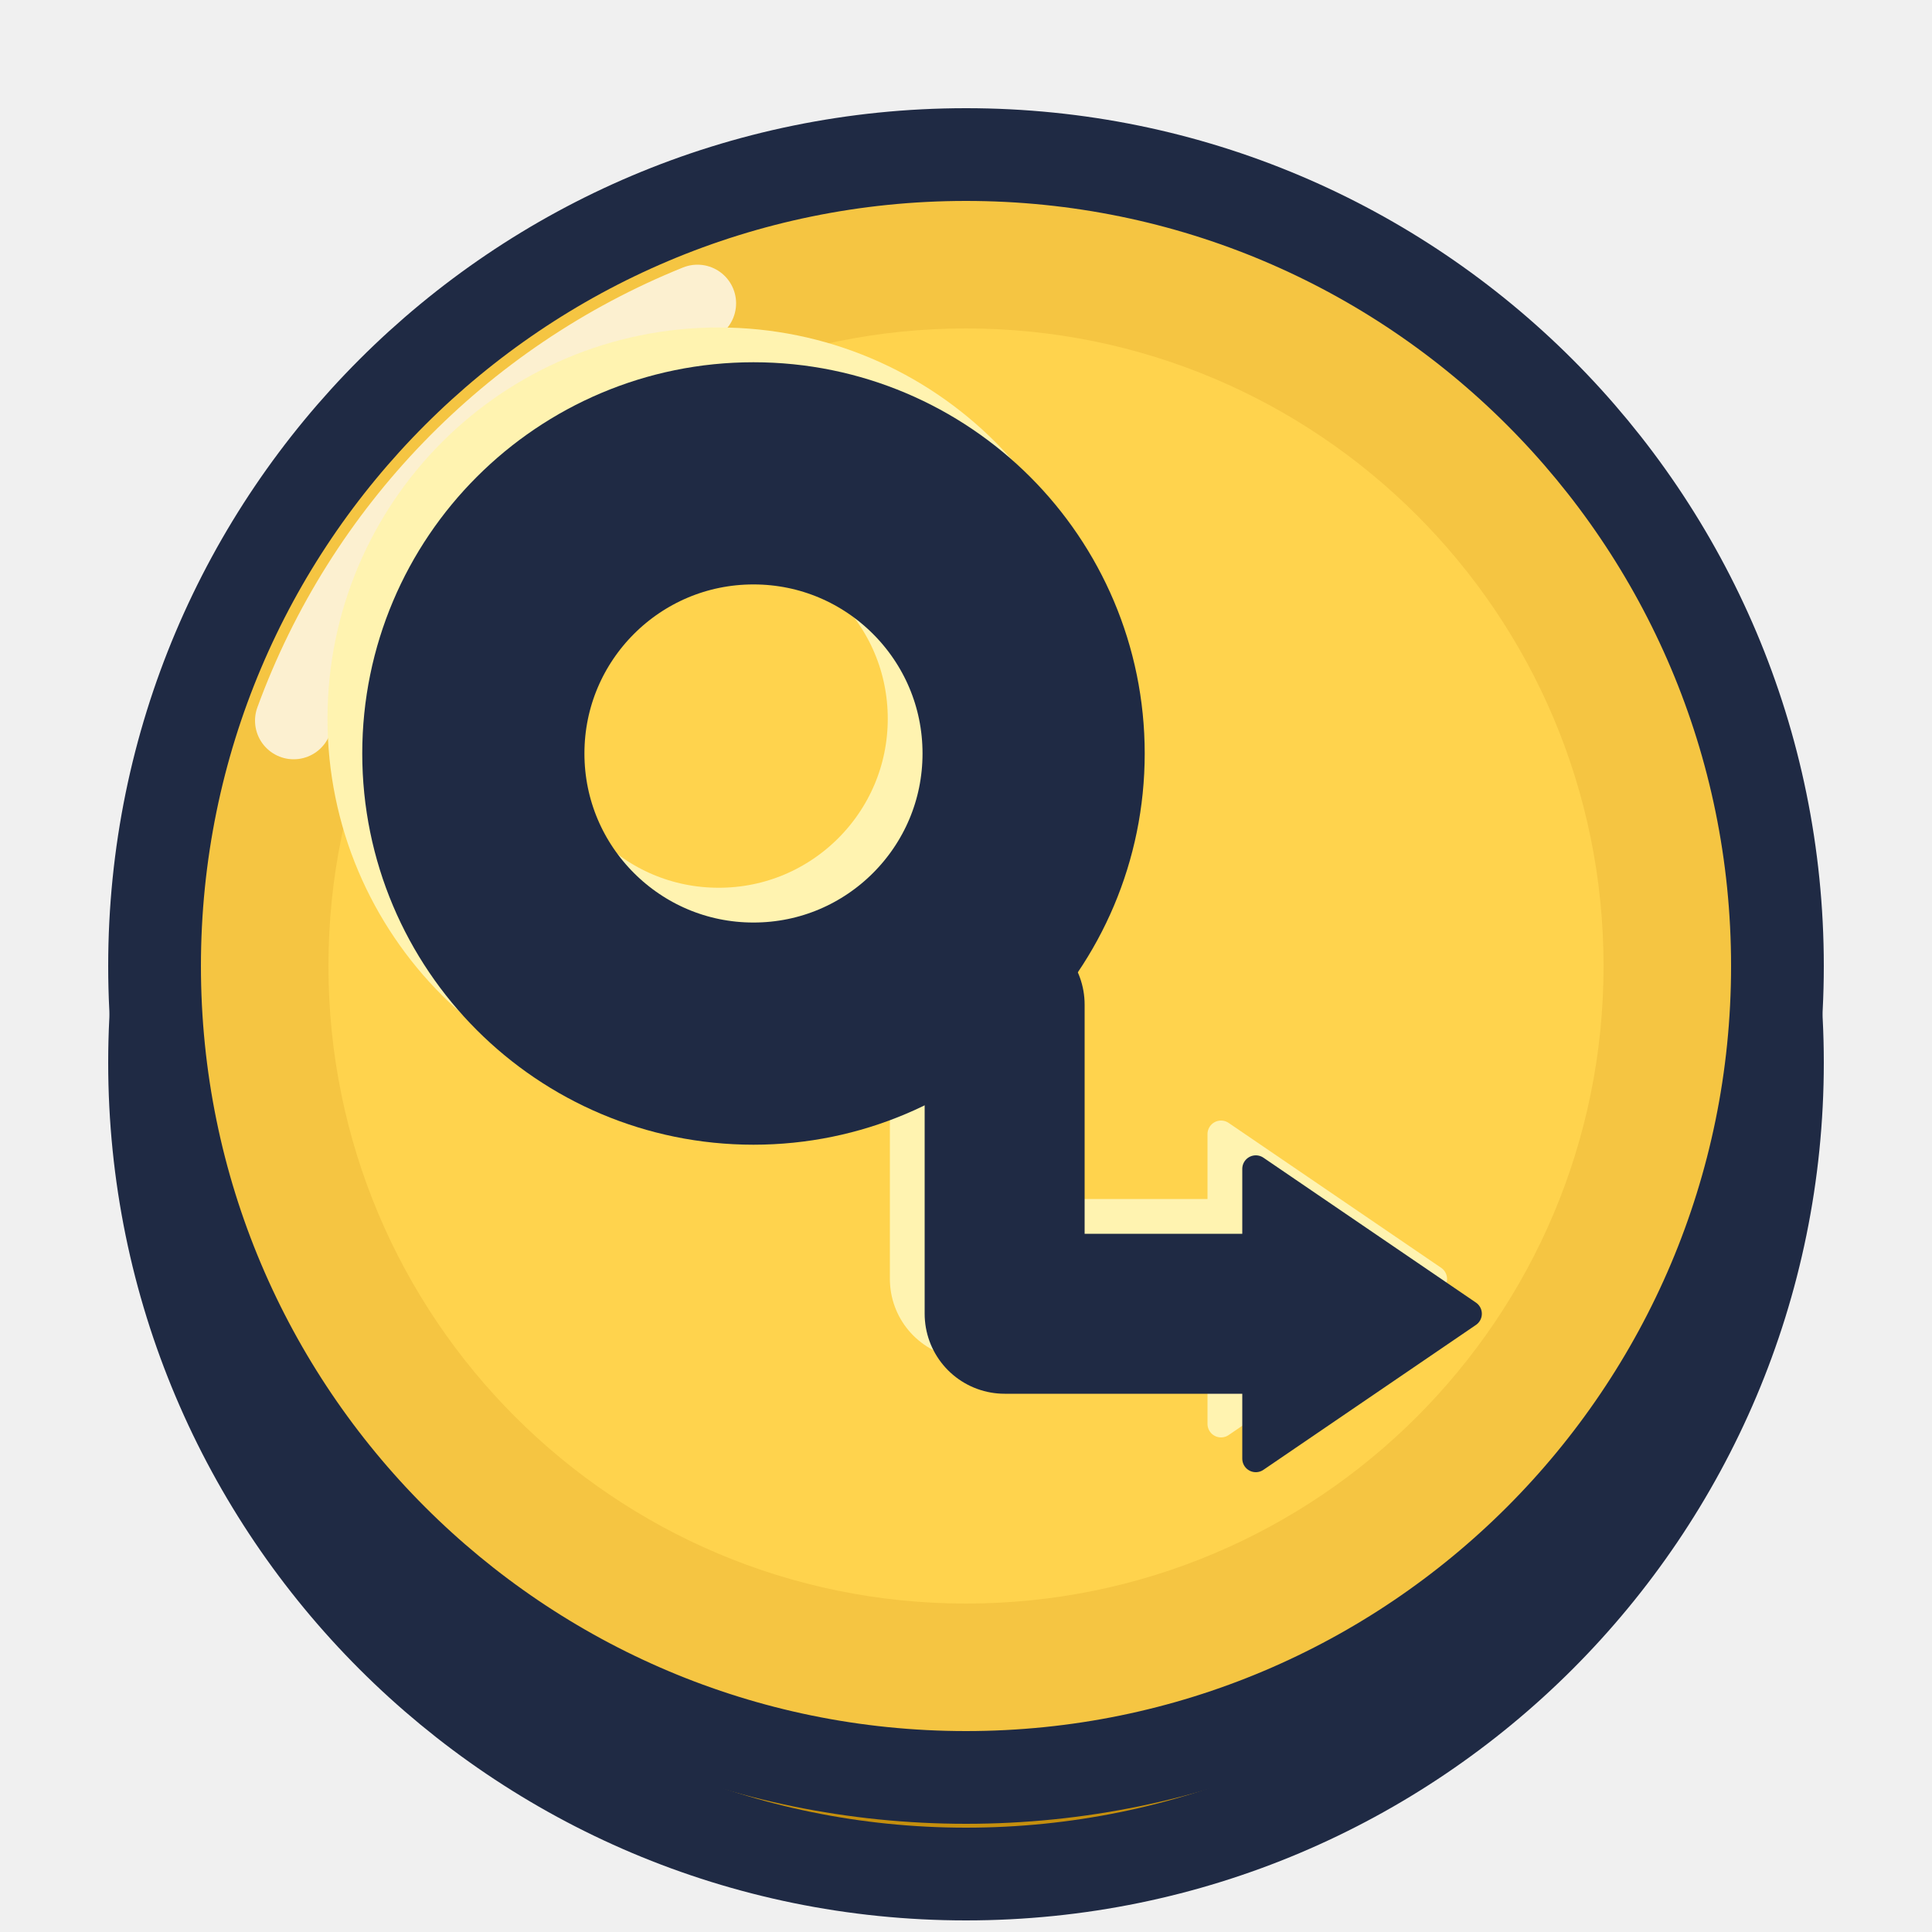
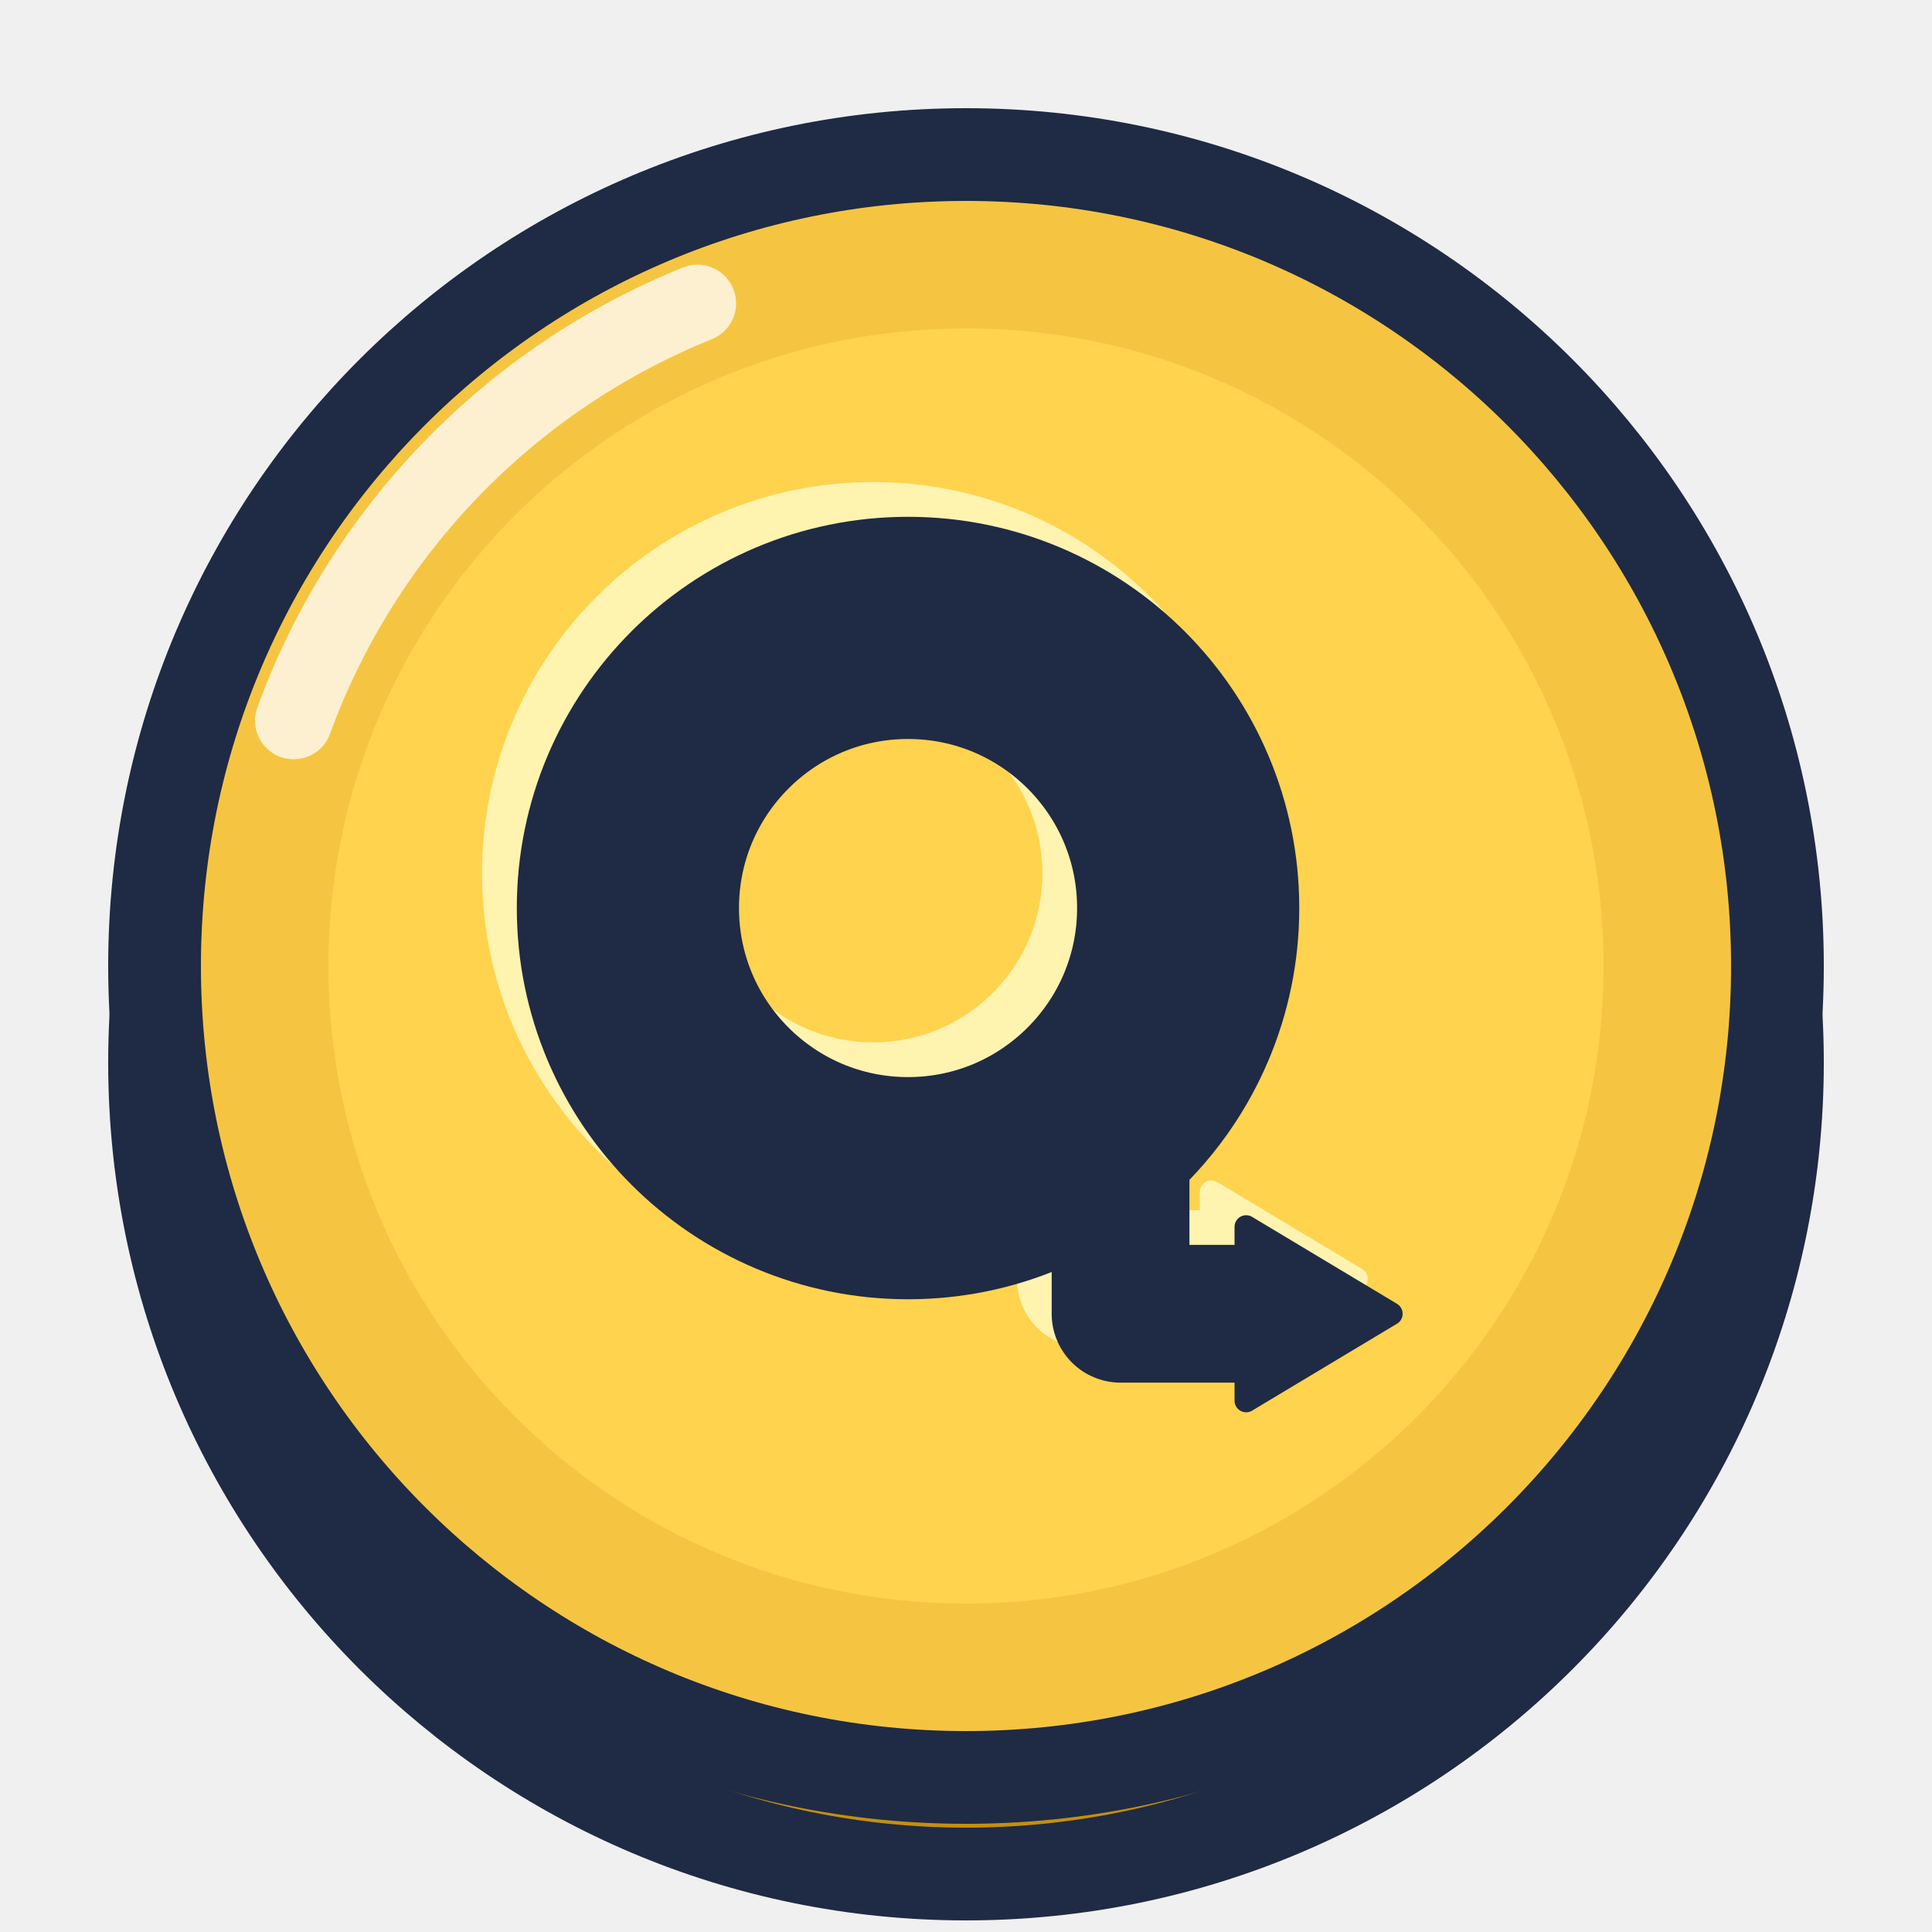
<svg xmlns="http://www.w3.org/2000/svg" viewBox="0 0 100 100" width="512" height="512">
  <circle cx="50" cy="55" r="42" fill="#C58F0E" stroke="#1f2a44" stroke-width="4.8" />
  <circle cx="50" cy="50" r="42" fill="#F5C542" stroke="#1f2a44" stroke-width="4.8" />
  <circle cx="50" cy="50" r="33" fill="#FFD34D" />
  <path d="M15.2 37.3 A37 37 0 0 1 36.1 15.7" fill="none" stroke="#fff" stroke-width="4" stroke-linecap="round" opacity=".75" />
-   <g transform="translate(50 50) scale(1) translate(-56 -56)">
+   <g transform="translate(50 50) scale(1) translate(-48 -48)">
    <g transform="translate(-1.8 -1.8)">
      <circle cx="45" cy="45" r="14.5" fill="none" stroke="#FFF3B0" stroke-width="11.5" />
-       <path d="M58 58V74H72" fill="none" stroke="#FFF3B0" stroke-width="8.28" stroke-linecap="round" stroke-linejoin="round" />
-       <polygon points="82,74 71,66.5 71,81.5" fill="#FFF3B0" stroke="#FFF3B0" stroke-width="1.4" stroke-linejoin="round" />
+       <path d="M56 56V66H63" fill="none" stroke="#FFF3B0" stroke-width="7.13" stroke-linecap="round" stroke-linejoin="round" />
+       <polygon points="70,66 62.5,61.5 62.5,70.5" fill="#FFF3B0" stroke="#FFF3B0" stroke-width="1.2" stroke-linejoin="round" />
    </g>
    <circle cx="45" cy="45" r="14.5" fill="none" stroke="#1f2a44" stroke-width="11.5" />
-     <path d="M58 58V74H72" fill="none" stroke="#1f2a44" stroke-width="8.28" stroke-linecap="round" stroke-linejoin="round" />
-     <polygon points="82,74 71,66.5 71,81.5" fill="#1f2a44" stroke="#1f2a44" stroke-width="1.4" stroke-linejoin="round" />
+     <path d="M56 56V66H63" fill="none" stroke="#1f2a44" stroke-width="7.13" stroke-linecap="round" stroke-linejoin="round" />
+     <polygon points="70,66 62.5,61.5 62.5,70.5" fill="#1f2a44" stroke="#1f2a44" stroke-width="1.2" stroke-linejoin="round" />
  </g>
</svg>
